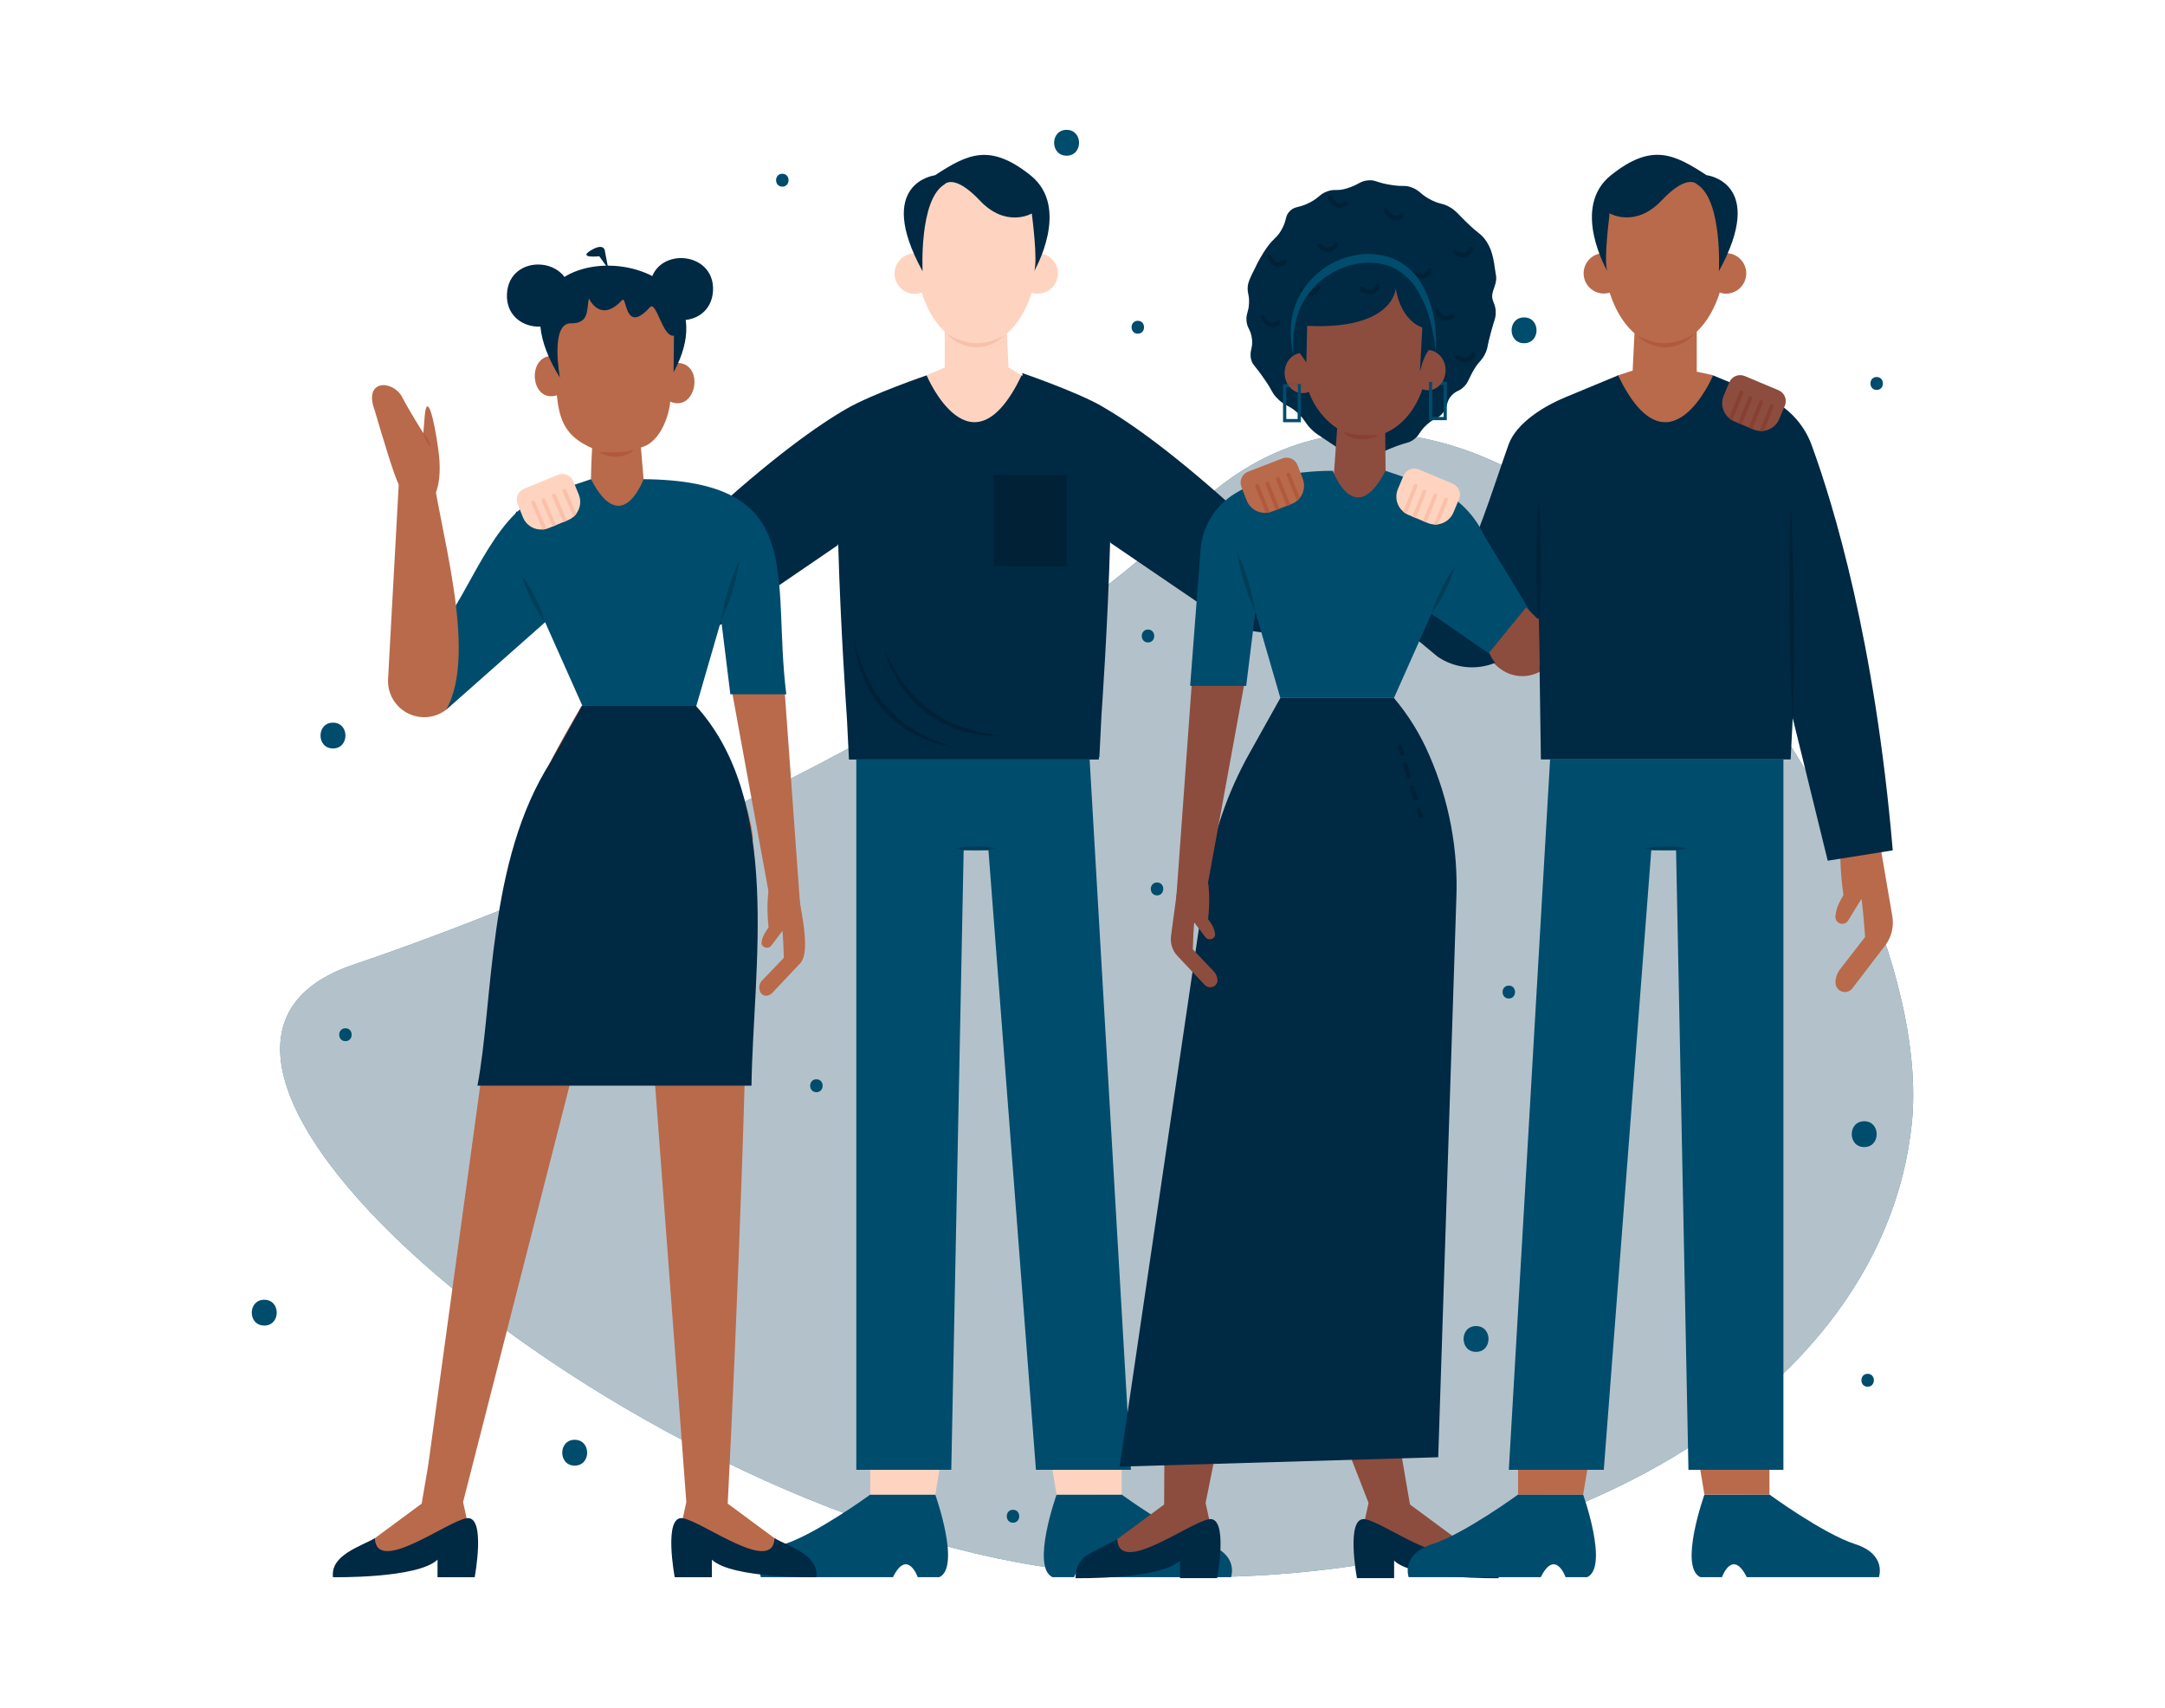
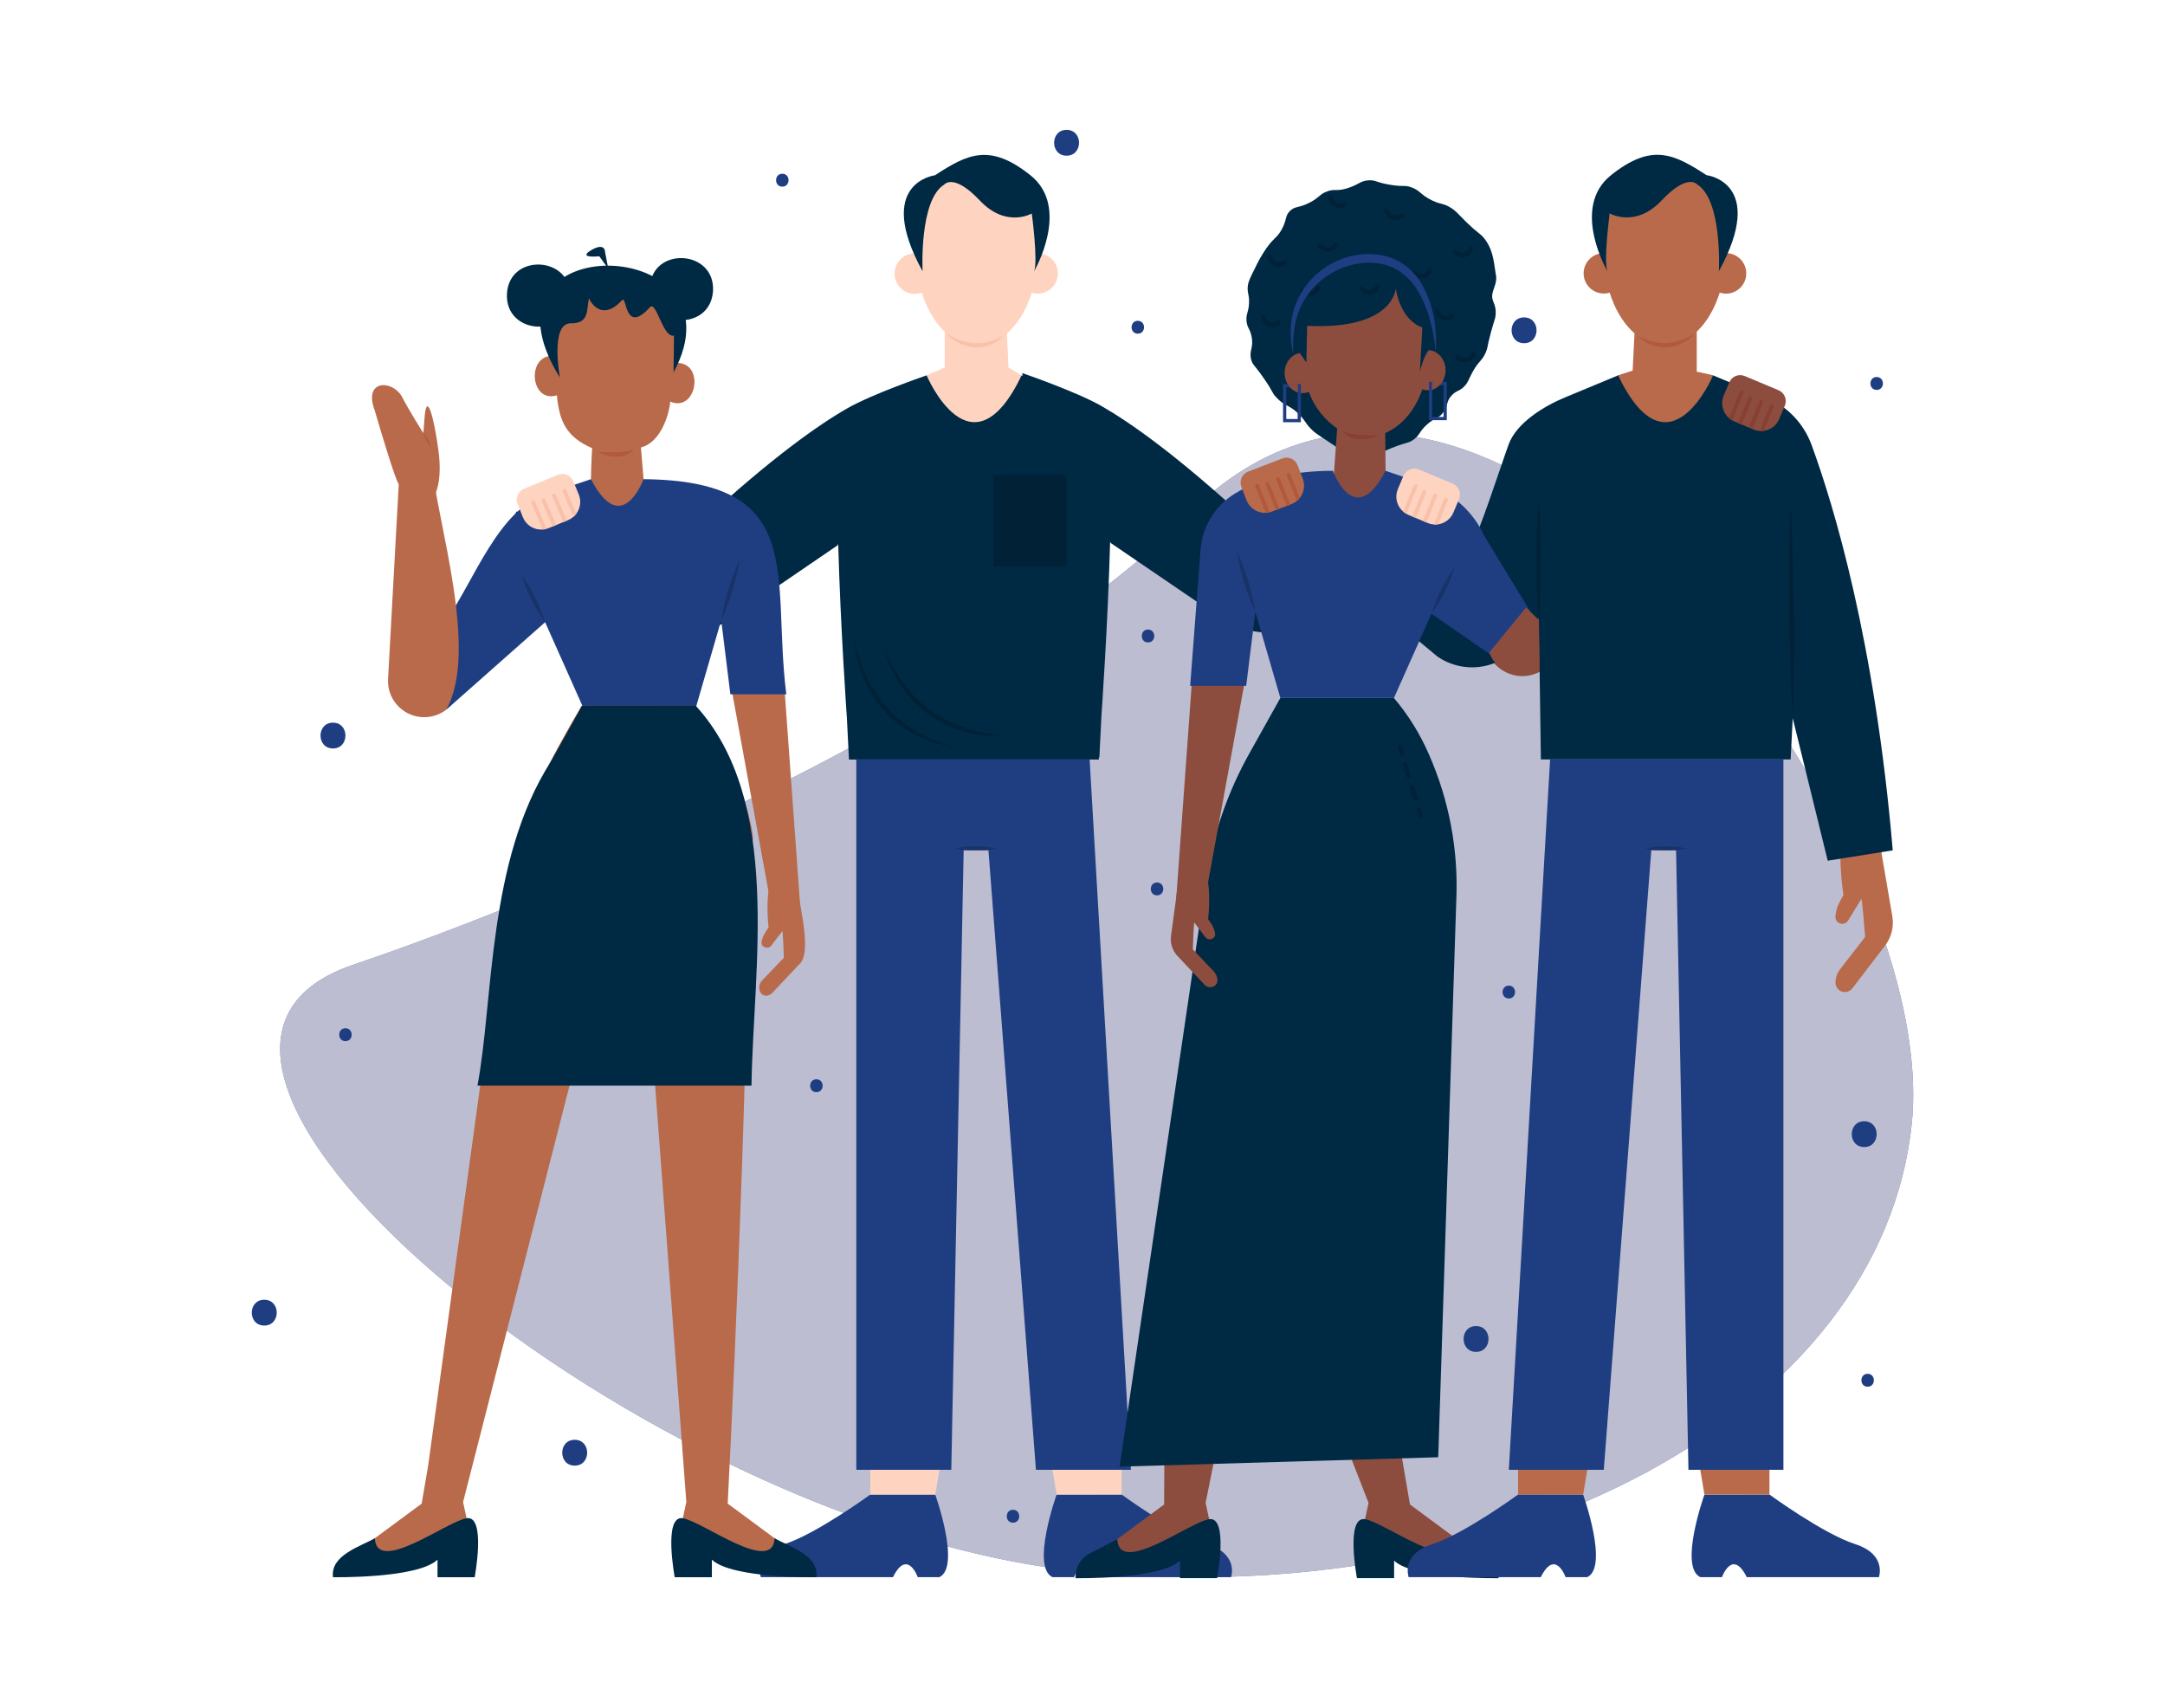
<svg xmlns="http://www.w3.org/2000/svg" width="865.76" height="682.89" viewBox="0 0 865.76 682.89">
-   <path d="M764.52,449C776.33,332.55,595.46,83.09,474.23,206.53c-63.81,65-219.07,140.55-333.06,179.24-110.84,37.62,118.15,225,290.29,242.46S752.7,565.45,764.52,449Z" fill="#004c6d" />
+   <path d="M764.52,449C776.33,332.55,595.46,83.09,474.23,206.53c-63.81,65-219.07,140.55-333.06,179.24-110.84,37.62,118.15,225,290.29,242.46S752.7,565.45,764.52,449Z" fill="#1F3E82" />
  <path d="M764.52,449C776.33,332.55,595.46,83.09,474.23,206.53c-63.81,65-219.07,140.55-333.06,179.24-110.84,37.62,118.15,225,290.29,242.46S752.7,565.45,764.52,449Z" fill="#fff4f2" opacity="0.7" />
-   <path d="M194.45,535.85c6.64,0,6.65-10.32,0-10.32s-6.66,10.32,0,10.32Z" fill="#004c6d" />
-   <path d="M133.16,299.26c6.64,0,6.65-10.32,0-10.32s-6.66,10.32,0,10.32Z" fill="#004c6d" />
-   <path d="M237.9,150.24c6.64,0,6.65-10.33,0-10.33s-6.65,10.33,0,10.33Z" fill="#004c6d" />
-   <path d="M237.9,150.24c6.64,0,6.65-10.33,0-10.33s-6.65,10.33,0,10.33Z" fill="#004c6d" />
-   <path d="M105.68,530c6.64,0,6.66-10.32,0-10.32S99,530,105.68,530Z" fill="#004c6d" />
-   <path d="M426.52,62.25c6.64,0,6.65-10.33,0-10.33s-6.66,10.33,0,10.33Z" fill="#004c6d" />
-   <path d="M360.52,458.63c6.64,0,6.65-10.32,0-10.32s-6.66,10.32,0,10.32Z" fill="#004c6d" />
-   <path d="M184,258c6.64,0,6.65-10.32,0-10.32S177.37,258,184,258Z" fill="#004c6d" />
-   <path d="M229.82,586c6.64,0,6.65-10.33,0-10.33s-6.66,10.33,0,10.33Z" fill="#004c6d" />
-   <path d="M590.26,540.52c6.64,0,6.65-10.32,0-10.32s-6.65,10.32,0,10.32Z" fill="#004c6d" />
-   <path d="M609.46,137.23c6.65,0,6.66-10.32,0-10.32s-6.65,10.32,0,10.32Z" fill="#004c6d" />
-   <path d="M745.48,458.63c6.64,0,6.65-10.32,0-10.32s-6.65,10.32,0,10.32Z" fill="#004c6d" />
-   <path d="M213.74,462.06c3.32,0,3.32-5.16,0-5.16s-3.33,5.16,0,5.16Z" fill="#004c6d" />
-   <path d="M542.57,84.92c3.32,0,3.33-5.16,0-5.16s-3.32,5.16,0,5.16Z" fill="#004c6d" />
-   <path d="M459.08,256.87c3.32,0,3.32-5.16,0-5.16s-3.33,5.16,0,5.16Z" fill="#004c6d" />
-   <path d="M501.7,473.2c3.32,0,3.33-5.16,0-5.16s-3.33,5.16,0,5.16Z" fill="#004c6d" />
-   <path d="M405.09,608.82c3.32,0,3.33-5.16,0-5.16s-3.32,5.16,0,5.16Z" fill="#004c6d" />
-   <path d="M700.49,605.11c3.32,0,3.32-5.16,0-5.16s-3.33,5.16,0,5.16Z" fill="#004c6d" />
-   <path d="M462.69,358c3.32,0,3.32-5.16,0-5.16s-3.33,5.16,0,5.16Z" fill="#004c6d" />
-   <path d="M312.84,74.63c3.32,0,3.33-5.16,0-5.16s-3.33,5.16,0,5.16Z" fill="#004c6d" />
-   <path d="M138.14,416.29c3.32,0,3.33-5.16,0-5.16s-3.32,5.16,0,5.16Z" fill="#004c6d" />
-   <path d="M455,133.42c3.32,0,3.32-5.16,0-5.16s-3.33,5.16,0,5.16Z" fill="#004c6d" />
-   <path d="M750.46,155.9c3.33,0,3.33-5.16,0-5.16s-3.32,5.16,0,5.16Z" fill="#004c6d" />
-   <path d="M326.47,436.69c3.32,0,3.33-5.16,0-5.16s-3.32,5.16,0,5.16Z" fill="#004c6d" />
-   <path d="M603.36,399.23c3.32,0,3.32-5.16,0-5.16s-3.33,5.16,0,5.16Z" fill="#004c6d" />
-   <path d="M653.12,77.27c3.32,0,3.33-5.16,0-5.16s-3.32,5.16,0,5.16Z" fill="#004c6d" />
-   <path d="M746.85,554.45c3.32,0,3.32-5.16,0-5.16s-3.33,5.16,0,5.16Z" fill="#004c6d" />
+   <path d="M194.45,535.85c6.64,0,6.65-10.32,0-10.32s-6.66,10.32,0,10.32Z" fill="#1F3E82" />
+   <path d="M133.16,299.26c6.64,0,6.65-10.32,0-10.32s-6.66,10.32,0,10.32Z" fill="#1F3E82" />
+   <path d="M237.9,150.24c6.64,0,6.65-10.33,0-10.33s-6.65,10.33,0,10.33Z" fill="#1F3E82" />
+   <path d="M237.9,150.24c6.64,0,6.65-10.33,0-10.33s-6.65,10.33,0,10.33Z" fill="#1F3E82" />
+   <path d="M105.68,530c6.64,0,6.66-10.32,0-10.32S99,530,105.68,530Z" fill="#1F3E82" />
+   <path d="M426.52,62.25c6.64,0,6.65-10.33,0-10.33s-6.66,10.33,0,10.33Z" fill="#1F3E82" />
+   <path d="M360.52,458.63c6.64,0,6.65-10.32,0-10.32s-6.66,10.32,0,10.32Z" fill="#1F3E82" />
+   <path d="M184,258c6.64,0,6.65-10.32,0-10.32S177.37,258,184,258Z" fill="#1F3E82" />
+   <path d="M229.82,586c6.64,0,6.65-10.33,0-10.33s-6.66,10.33,0,10.33Z" fill="#1F3E82" />
+   <path d="M590.26,540.52c6.64,0,6.65-10.32,0-10.32s-6.65,10.32,0,10.32Z" fill="#1F3E82" />
+   <path d="M609.46,137.23c6.65,0,6.66-10.32,0-10.32s-6.65,10.32,0,10.32Z" fill="#1F3E82" />
+   <path d="M745.48,458.63c6.64,0,6.65-10.32,0-10.32s-6.65,10.32,0,10.32Z" fill="#1F3E82" />
+   <path d="M213.74,462.06c3.32,0,3.32-5.16,0-5.16s-3.33,5.16,0,5.16Z" fill="#1F3E82" />
+   <path d="M542.57,84.92c3.32,0,3.33-5.16,0-5.16s-3.32,5.16,0,5.16Z" fill="#1F3E82" />
+   <path d="M459.08,256.87c3.32,0,3.32-5.16,0-5.16s-3.33,5.16,0,5.16Z" fill="#1F3E82" />
+   <path d="M501.7,473.2c3.32,0,3.33-5.16,0-5.16s-3.33,5.16,0,5.16Z" fill="#1F3E82" />
+   <path d="M405.09,608.82c3.32,0,3.33-5.16,0-5.16s-3.32,5.16,0,5.16Z" fill="#1F3E82" />
+   <path d="M700.49,605.11c3.32,0,3.32-5.16,0-5.16s-3.33,5.16,0,5.16Z" fill="#1F3E82" />
+   <path d="M462.69,358c3.32,0,3.32-5.16,0-5.16s-3.33,5.16,0,5.16Z" fill="#1F3E82" />
+   <path d="M312.84,74.63c3.32,0,3.33-5.16,0-5.16s-3.33,5.16,0,5.16Z" fill="#1F3E82" />
+   <path d="M138.14,416.29c3.32,0,3.33-5.16,0-5.16s-3.32,5.16,0,5.16Z" fill="#1F3E82" />
+   <path d="M455,133.42c3.32,0,3.32-5.16,0-5.16s-3.33,5.16,0,5.16Z" fill="#1F3E82" />
+   <path d="M750.46,155.9c3.33,0,3.33-5.16,0-5.16s-3.32,5.16,0,5.16Z" fill="#1F3E82" />
+   <path d="M326.47,436.69c3.32,0,3.33-5.16,0-5.16s-3.32,5.16,0,5.16Z" fill="#1F3E82" />
+   <path d="M603.36,399.23c3.32,0,3.32-5.16,0-5.16s-3.33,5.16,0,5.16Z" fill="#1F3E82" />
+   <path d="M653.12,77.27c3.32,0,3.33-5.16,0-5.16s-3.32,5.16,0,5.16Z" fill="#1F3E82" />
+   <path d="M746.85,554.45c3.32,0,3.32-5.16,0-5.16s-3.33,5.16,0,5.16Z" fill="#1F3E82" />
  <path d="M377.79,132.64v14.3l-7.29,3.12s2.35,36.16,19.69,26.67,22-25.43,18.29-26.67l-5.2-3.12-.62-13.61Z" fill="#fed4c0" />
  <path d="M572.77,203.62l-58.88,9.07A18,18,0,0,1,499,208.16c-28.35-26.16-47.08-39.25-58.46-45.78h0c-10.2-5.84-31.78-13.22-31.78-13.22l.22,1.1-.44-.18c-20.23,42.11-38,0-38,0s-21.58,7.37-31.78,13.22h0c-11.38,6.53-30.11,19.61-58.46,45.78a18,18,0,0,1-14.91,4.52l-58.88-9.06-11.76,29.93,68,18.17a34.91,34.91,0,0,0,28.65-4.87L335,218l.19-.64c.9,33.36,3.48,69.81,3.48,69.81l.82,16.51h99.91l.05-.92h.18l.82-16.51s2.58-36.45,3.48-69.81l.19.64,43.76,29.81a34.91,34.91,0,0,0,28.65,4.87l68-18.17Z" fill="#002944" />
  <path d="M415,101.25c0-20.41-10.9-36.95-24.36-36.95s-24.36,16.54-24.36,37h-.15A8.1,8.1,0,1,0,368.6,117c3.9,12.51,12.27,21.19,22,21.19s18.08-8.66,22-21.14A8.08,8.08,0,1,0,415,101.25Z" fill="#fed4c0" />
  <path d="M368.93,108.47S367.48,80,377.6,73.79c0,0,3.71-4.75,14.24,6.4s20.76,5.17,20.76,5.17,2.57,19.19.92,23.11c0,0,14.86-25.39-1.45-38.39s-25.18-8.47-38.19,0C373.88,70.08,349.52,73,368.93,108.47Z" fill="#002944" />
  <path d="M378.64,133.42A23.68,23.68,0,0,0,390,137.19a17.78,17.78,0,0,0,5.87-.71,24.52,24.52,0,0,0,2.88-1c1-.38,1.84-.9,2.84-1.29a22.84,22.84,0,0,1-2.44,2,16.46,16.46,0,0,1-2.84,1.52,14.6,14.6,0,0,1-6.38,1.16,15.85,15.85,0,0,1-6.29-1.6A15.12,15.12,0,0,1,378.64,133.42Z" fill="#f9c0aa" />
-   <polygon points="342.43 303.64 342.43 587.68 380.41 587.68 385.36 339.97 395.27 339.97 414.26 587.68 452.24 587.68 435.73 303.64 342.43 303.64" fill="#004c6d" />
-   <path d="M422.52,597.59s-10.32,28.9-1.65,33h8.67s4.12-11.56,9.9,0h52.85s3.3-9.08-9.5-13.21-34.26-19.82-34.26-19.82Z" fill="#004c6d" />
+   <polygon points="342.43 303.64 342.43 587.68 380.41 587.68 385.36 339.97 395.27 339.97 414.26 587.68 452.24 587.68 435.73 303.64 342.43 303.64" fill="#1F3E82" />
+   <path d="M422.52,597.59s-10.32,28.9-1.65,33h8.67s4.12-11.56,9.9,0h52.85s3.3-9.08-9.5-13.21-34.26-19.82-34.26-19.82Z" fill="#1F3E82" />
  <polygon points="420.87 587.68 422.52 597.59 448.53 597.59 448.53 587.68 420.87 587.68" fill="#fed4c0" />
-   <path d="M374,597.59s10.32,28.9,1.65,33H367s-4.13-11.56-9.91,0H304.25s-3.3-9.08,9.49-13.21S348,597.59,348,597.59Z" fill="#004c6d" />
+   <path d="M374,597.59s10.32,28.9,1.65,33H367s-4.13-11.56-9.91,0H304.25s-3.3-9.08,9.49-13.21S348,597.59,348,597.59Z" fill="#1F3E82" />
  <polygon points="375.67 587.68 374.02 597.59 348.01 597.59 348.01 587.68 375.67 587.68" fill="#fed4c0" />
  <g opacity="0.2">
    <path d="M398.69,339.27a37,37,0,0,1-8.41.85,36.39,36.39,0,0,1-8.41-.85,35.87,35.87,0,0,1,8.41-.86A36.4,36.4,0,0,1,398.69,339.27Z" />
  </g>
  <g opacity="0.2">
    <path d="M341.57,254.29a51,51,0,0,0,1.75,7.76c.35,1.28.82,2.52,1.23,3.77l1.5,3.66a50.52,50.52,0,0,0,8.51,13.16,46.83,46.83,0,0,0,12.12,9.88,49.6,49.6,0,0,0,7.08,3.51c2.43,1.07,5,1.71,7.52,2.67-1.3-.27-2.61-.55-3.91-.86l-2-.45-1-.23-.95-.33a51.58,51.58,0,0,1-7.43-3.15,42.12,42.12,0,0,1-12.77-9.9A44.72,44.72,0,0,1,344.84,270,46,46,0,0,1,341.57,254.29Z" />
  </g>
  <g opacity="0.2">
    <path d="M353.45,258.89a51,51,0,0,0,3.32,7.24c.61,1.17,1.33,2.29,2,3.43l2.24,3.27A50.63,50.63,0,0,0,372,283.94,47,47,0,0,0,386,291.08a50.92,50.92,0,0,0,7.66,2c2.59.54,5.26.63,7.91,1.05-1.34,0-2.67,0-4,0l-2,0-1,0-1-.13a49.89,49.89,0,0,1-7.92-1.53,42.24,42.24,0,0,1-14.55-7,45.16,45.16,0,0,1-11.12-11.74A46.34,46.34,0,0,1,353.45,258.89Z" />
  </g>
  <g opacity="0.2">
    <rect x="397.33" y="189.99" width="29.18" height="36.4" />
  </g>
  <path d="M678.51,132.6v16l6.59,1.44s-1.65,36.13-19,26.63-22.71-25.39-19-26.63l5.78-1.86.74-14.91Z" fill="#b86a4b" />
  <path d="M641.34,101.21c0-20.41,10.9-36.95,24.36-36.95s24.35,16.54,24.35,36.95h.16a8.1,8.1,0,0,1,0,16.2,7.74,7.74,0,0,1-2.51-.44c-3.9,12.51-12.28,21.19-22,21.19s-18.09-8.66-22-21.14a8.08,8.08,0,1,1-2.37-15.81Z" fill="#b86a4b" />
  <path d="M687.37,108.43S688.82,80,678.7,73.75c0,0-3.71-4.75-14.24,6.4s-20.76,5.17-20.76,5.17-2.57,19.19-.92,23.11c0,0-14.86-25.39,1.45-38.39s25.18-8.47,38.19,0C682.42,70,706.77,72.93,687.37,108.43Z" fill="#002944" />
  <path d="M677.66,133.38a15.06,15.06,0,0,1-5,3.89,15.77,15.77,0,0,1-6.28,1.6,14.6,14.6,0,0,1-6.38-1.16,15.8,15.8,0,0,1-2.84-1.52,22.84,22.84,0,0,1-2.44-2c1,.39,1.89.91,2.84,1.29a23.91,23.91,0,0,0,2.88,1,17.75,17.75,0,0,0,5.87.71A23.68,23.68,0,0,0,677.66,133.38Z" fill="#b2593d" />
  <path d="M750.19,328.17l6.53,38.18a15.09,15.09,0,0,1-2.89,11.72l-13.1,17.11a3.72,3.72,0,0,1-3,1.47h0a3.74,3.74,0,0,1-3.74-3.74h0a8.79,8.79,0,0,1,1.86-5.4l10-12.9s-1.33-17.64-1.62-15l-5.21,8.49a2.73,2.73,0,0,1-4.6.06h0a2.75,2.75,0,0,1-.45-1.62,14.39,14.39,0,0,1,1.76-6.06l1.45-2.64s-3.24-19.69.88-29.68Z" fill="#b86a4b" />
  <path d="M663.42,184.2l4.38,14.73-47.75,62.73c-7.41,9.95-21.36,9.47-27.57-3,0,0-.47-9.12.78-11.81,5.58-12.06,11.68-13.57,21.34-21.67Z" fill="#8c4d3e" />
  <path d="M665.14,185.92l4.38,14.73-47.75,62.73c-7.41,9.95-21.36,9.47-27.57-3,0,0-.47-9.12.78-11.81,5.58-12.06,11.68-13.57,21.34-21.67Z" fill="#8c4d3e" />
  <path d="M555,224.46s-.33-6.62-10.64-17-19.53-17.42-14.12-8.65l4.23,6.62s-11-4.12-17.35-7.15a8.72,8.72,0,0,0-10.2,1.81c-2.34,2.59-2.24,5.4,4.37,10.29,9.9,7.32,25.22,18.46,28.19,19.55C540.52,230.32,555,224.46,555,224.46Z" fill="#b86a4b" />
  <path d="M616.57,303.64h99.49l.83-16.51,14,57,26-4.13c-7.15-84-23.75-138.32-32.45-162.08a32.87,32.87,0,0,0-18.32-19.09l-21.07-8.74s-17.75,42.11-38,0l-21.07,8.74c-8.51,3.52-19.53,10.2-22.69,18.86C599.42,188.41,592,212,586.45,222.94a5.51,5.51,0,0,1-8.23,1.87l-31.28-18.66-12,23.24,39.87,33.11a24.45,24.45,0,0,0,33.78-5.94l6.78-9.48.82,56.56h99.5" fill="#002944" />
  <path d="M540.93,208.46a15.21,15.21,0,0,1-3.38-1.19,17.89,17.89,0,0,1-3.07-1.83,7.7,7.7,0,0,1,1.79.37,12.42,12.42,0,0,1,1.66.65A11.64,11.64,0,0,1,540.93,208.46Z" fill="#160b07" />
  <path d="M525.77,206.61a39.12,39.12,0,0,1-4.1-1.6c-1.34-.59-2.64-1.27-3.92-2a37.12,37.12,0,0,1-3.72-2.37,20.36,20.36,0,0,1-3.31-2.91c2.43,1.65,4.93,3.07,7.47,4.5S523.26,205.07,525.77,206.61Z" fill="#160b07" />
  <path d="M519.83,212.58a25.88,25.88,0,0,1-3.83-1.23,32.83,32.83,0,0,1-3.66-1.7,24,24,0,0,1-6.42-4.86c1.14.73,2.25,1.45,3.39,2.12s2.29,1.33,3.46,2Z" fill="#160b07" />
  <path d="M523.09,210a34.93,34.93,0,0,1-4.56-1.54,40.44,40.44,0,0,1-4.36-2.07,27.78,27.78,0,0,1-4-2.67,11.45,11.45,0,0,1-3.19-3.63,16.19,16.19,0,0,0,3.6,3.07c1.32.87,2.67,1.69,4.07,2.44C517.37,207.16,520.23,208.54,523.09,210Z" fill="#160b07" />
  <path d="M560.28,580.85l3.55,20.69,25.55,18.89s-30,10.83-45.2-5.27l3.09-14.24-7.12-18.27Z" fill="#8c4d3e" />
  <path d="M465.63,580.85l-.11,20.69L440,620.43s30,10.83,45.2-5.27l-3.09-14.24,3.68-18.27Z" fill="#8c4d3e" />
  <path d="M512,279.07l-12.52,22.4a148.46,148.46,0,0,0-17.13,49.94l-34.63,235,127.41-3.76,7.23-222.9a130.16,130.16,0,0,0-10.85-57.9,90.65,90.65,0,0,0-14.1-22.78Z" fill="#002944" />
  <path d="M498.46,128.18c.21,2.91,1.32,3,2,6.24,1,4.69-1.1,5.67-.11,9.43.57,2.13,1.3,2,5,7.36,3.86,5.49,3,5.49,5.05,7.69,3.58,3.87,5.2,2.77,9.26,6.94,2.69,2.76,2.38,3.66,5.35,6.38,1.18,1.09,1.67,1.34,6.27,4.41,7.63,5.08,8.1,5.57,9.89,6a17.66,17.66,0,0,0,8.33-.59c3-.77,3.09-1.42,8.16-3.36s5.51-1.45,7.42-2.77c2.87-2,2.26-3.28,5.71-6.31,3.25-2.86,4.16-2,6.07-4.36,2.45-3,1.22-4.65,3.74-7.24,1.91-2,3.05-1.45,5.12-3.69,1.36-1.49,1.45-2.34,2.81-4.94,2.77-5.29,4-4.71,5.66-8.58.89-2.08.32-1.72,2.09-8.18,1.4-5.13,1.66-5,1.8-6.65.4-5-2.08-5.32-1.18-9,.54-2.21,2-4.53,1.19-7.65h0c-.81-5.83-1.41-10.1-4.61-14.05-1.74-2.14-2-1.49-7.31-6.66-3.33-3.28-4-4.36-6.3-5.71-3-1.77-3.5-1-7.22-2.76-4.82-2.34-4.7-4.07-8.57-5.34-2.56-.83-2.58-.07-7.5-.8-6.24-.92-6.45-2.18-9.59-1.87-3.35.33-3.73,1.84-8.58,3.26-4.06,1.19-4.69,0-7.78,1.18s-2.86,2.31-6.73,4.35c-4.58,2.42-5.91,1.34-8.05,3.43s-1.06,3.42-3.4,7.56c-1.92,3.38-2.85,2.89-6,7.29a55.58,55.58,0,0,0-4.69,8.23c-1.7,3.37-2.56,5.1-2.77,6.89-.34,2.89.64,3.2.48,6.82C499.35,124.89,498.25,125.25,498.46,128.18Z" fill="#002944" />
  <path d="M520.73,141.07h.09c.57-16.52,11-29.79,24.21-30.08s24.22,12.47,25.54,28.95h.1c4-.09,7.3,3.44,7.4,7.88s-3.05,8.12-7,8.22a6.77,6.77,0,0,1-2.29-.4c-2.75,8.2-8.13,14.63-14.84,17.49h0l.2,20.45-.9,15-20.57-1.5.42-13,1.62-22.74h.06a30.12,30.12,0,0,1-11.39-14.66,6.47,6.47,0,0,1-2.28.5c-4,.09-7.3-3.44-7.4-7.88S516.74,141.17,520.73,141.07Z" fill="#8c4d3e" />
  <path d="M471.92,347.19l-3.65,27.05a9.84,9.84,0,0,0,2.69,8.1l10.79,11.46a3,3,0,0,0,2.36.91h0a2.78,2.78,0,0,0,2.76-2.78h0a5.79,5.79,0,0,0-1.64-3.71L477,379.59s.37-12.43.7-10.58l4.35,5.74a2.24,2.24,0,0,0,3.57-.15h0a1.73,1.73,0,0,0,.29-1.16,9.46,9.46,0,0,0-1.58-4.17l-1.23-1.79s1.78-13.94-1.79-20.78Z" fill="#8c4d3e" />
  <polygon points="477.69 257.89 470.31 359.99 482.82 354.36 498.75 267.1 477.69 257.89" fill="#8c4d3e" />
-   <path d="M475.93,274.22l4.17-54.48a28.78,28.78,0,0,1,13.71-22.38,54.86,54.86,0,0,1,14.7-6.28A105,105,0,0,1,533,188.24s8.67,23.95,21.05,0L571.17,194a37.82,37.82,0,0,1,22.35,20.21L612,244.6l-14.71,18L572.43,245.4l-15,33.67H512l-10-34.47-3.66,29.62Z" fill="#004c6d" />
+   <path d="M475.93,274.22l4.17-54.48a28.78,28.78,0,0,1,13.71-22.38,54.86,54.86,0,0,1,14.7-6.28A105,105,0,0,1,533,188.24s8.67,23.95,21.05,0L571.17,194a37.82,37.82,0,0,1,22.35,20.21L612,244.6l-14.71,18L572.43,245.4l-15,33.67H512l-10-34.47-3.66,29.62Z" fill="#1F3E82" />
  <path d="M285.13,116.31c-1,16.52-26.12,15.12-25.27-1.41S286,99.78,285.13,116.31Z" fill="#002944" />
  <path d="M228,118.89c-1,16.52-26.12,15.12-25.27-1.41S228.86,102.36,228,118.89Z" fill="#002944" />
  <path d="M271.15,145.09h-.09c0-38.75-45.41-41.25-49.69-2.76-10.85-.78-9.55,19,1.32,15.74,1,10.19,3.57,16.54,14.11,21.13-.56,8-.86,24.29-.35,32.29l20.62-.82.75-13.49-1.52-18.28c8.51-2.15,11.53-14.62,11.7-18.32C278.4,165,281.93,145.68,271.15,145.09Z" fill="#b86a4b" />
  <path d="M239.34,180.76c4.95,0,9.45.46,14.2-.92C249.9,183.48,243.58,183.19,239.34,180.76Z" fill="#b2593d" />
  <path d="M228.27,129.27c7.47.11,6.27-5.45,7.22-10,0,0,4.44,10.26,13.27.74,2-2.17.88,14.19,11.19,2.77,2.62-2.51,5,12.24,9.56,11.43l-.15,14.63c29.93-55.16-83.51-59.2-45.47,2.12C223.89,151,219.85,129.15,228.27,129.27Z" fill="#002944" />
  <path d="M243.25,107.47l-3.6-5s-8.58.92-3.6-2.22,5.93-.6,5.87.33Z" fill="#002944" />
  <path d="M318.45,350.57c-.29,6.39,7.26,30.28,1,35.15l-10.8,11.46c-4.16,3.26-6.94-2.67-3.48-5.59l8.28-8.63s-.37-12.42-.7-10.58l-4.35,5.74c-1.13,1.57-4.05.71-3.86-1.3.17-2.17,1.55-4.22,2.81-6,0,0-1.78-13.94,1.79-20.78Z" fill="#b86a4b" />
  <polygon points="312.69 261.26 320.06 363.36 307.55 357.73 291.62 270.48 312.69 261.26" fill="#b86a4b" />
  <rect x="280.06" y="302.06" width="1.72" height="0.86" transform="translate(-75.46 94.14) rotate(-16.81)" fill="#200100" />
  <path d="M287.56,327.37l-.53-1.73,1.65-.5.52,1.73Zm-1.05-3.46-.52-1.73,1.64-.5.53,1.73Zm-1.05-3.46-.52-1.73,1.64-.5.53,1.73Zm-1-3.46-.52-1.73,1.64-.5.53,1.73Zm-1.05-3.46-.52-1.73,1.65-.5L285,313Zm-1.05-3.46-.52-1.73,1.65-.5.52,1.73Zm-1-3.46-.53-1.73,1.65-.5.52,1.73Z" fill="#200100" />
  <rect x="288.17" y="328.83" width="1.72" height="0.86" transform="matrix(0.96, -0.29, 0.29, 0.96, -83.29, 98.33)" fill="#200100" />
-   <path d="M314.44,277.59c-6-47.66,9-85.38-57.1-86,0,0-8.67,23.94-21,0l-17.09,5.75c-19.71,5.22-30,35.79-40.81,50.6v35.84l39.55-35L233,282.44H278.4l10-34.47,3.66,29.62Z" fill="#004c6d" />
+   <path d="M314.44,277.59c-6-47.66,9-85.38-57.1-86,0,0-8.67,23.94-21,0l-17.09,5.75c-19.71,5.22-30,35.79-40.81,50.6v35.84l39.55-35L233,282.44H278.4l10-34.47,3.66,29.62Z" fill="#1F3E82" />
  <g opacity="0.2">
    <path d="M208.63,230a62.48,62.48,0,0,1,9.31,18.76A62.13,62.13,0,0,1,208.63,230Z" />
  </g>
  <g opacity="0.2">
    <path d="M288.43,248a90.36,90.36,0,0,1,7.31-24.15A90.36,90.36,0,0,1,288.43,248Z" />
  </g>
  <path d="M172.4,184.24l-12.89,8.38-4.32,78.71a14.48,14.48,0,0,0,23.2,12.48C191.69,260.48,174.82,208.87,172.4,184.24Z" fill="#b86a4b" />
  <path d="M173.69,198.18s3.39-5,1.63-18.11-4.55-23.3-5.46-14l-.57,7.11s-5.7-9-8.62-14.69c-3.9-6.71-15.44-6.72-10.84,5.55,3.13,10.71,8.08,27.16,9.63,29.58C160,194.46,173.69,198.18,173.69,198.18Z" fill="#b86a4b" />
  <path d="M172.29,178.89a15.9,15.9,0,0,1-3-5.71A10.79,10.79,0,0,1,172.29,178.89Z" fill="#b2593d" />
  <path d="M291,601.19c3.2-62.22,9.28-205.37,8-266.22,4.63,8,1.16-11.88-6.95-30A90.37,90.37,0,0,0,278,282.16H232.57c-12.86,22.09-26.55,46.66-29.65,72.35L171.21,586.06l-2.59,15.13-25.56,18.89s30,10.84,45.21-5.27l-3.09-14.24L252.33,337.9h2.46l19.66,262.67-3.09,14.24c15.17,16.11,45.21,5.27,45.21,5.27Z" fill="#b86a4b" />
  <path d="M326.47,630.61s-33.75.63-41.8-7v7H269.81s-4.67-24.86,3.24-23.58,36.06,22.76,36.69,8C315.58,618.41,327.58,621.79,326.47,630.61Z" fill="#002944" />
  <path d="M232.76,282.16l-12.52,22.41c-25.42,39.66-22.86,95.58-29.31,129.5l109.58,0c.67-46.92,12.57-113.8-22.34-151.95Z" fill="#002944" />
  <path d="M133.16,630.61s33.75.63,41.8-7v7h14.86s4.67-24.86-3.24-23.58-36.06,22.76-36.69,8C144.05,618.41,132.05,621.79,133.16,630.61Z" fill="#002944" />
  <path d="M551.27,174.06a11.31,11.31,0,0,1-3.54,1.28,15.24,15.24,0,0,1-3.76.28,12.87,12.87,0,0,1-3.73-.79,8.2,8.2,0,0,1-3.14-2.15c1.23.35,2.35.65,3.5.86s2.3.3,3.47.37C546.41,174,548.75,174,551.27,174.06Z" fill="#874032" />
  <g opacity="0.2">
    <path d="M558,88.08a3.47,3.47,0,0,1-1-.14c-2.31-.64-3.41-3.33-3.46-3.45a.85.85,0,0,1,.48-1.11.86.86,0,0,1,1.12.47s.84,2,2.33,2.44a3,3,0,0,0,2.55-.75.85.85,0,0,1,1.2.17.86.86,0,0,1-.17,1.21A5.11,5.11,0,0,1,558,88.08Z" />
  </g>
  <g opacity="0.2">
    <path d="M585,102.89a6.8,6.8,0,0,1-3.82-1.49.86.86,0,0,1,1.1-1.33s1.7,1.39,3.21,1a2.94,2.94,0,0,0,1.89-1.87.87.87,0,0,1,1.14-.42.86.86,0,0,1,.42,1.14,4.56,4.56,0,0,1-3.07,2.83A3.75,3.75,0,0,1,585,102.89Z" />
  </g>
  <g opacity="0.2">
    <path d="M568.58,111.32a6.75,6.75,0,0,1-3.81-1.49.87.87,0,0,1-.11-1.21.86.86,0,0,1,1.21-.11s1.71,1.37,3.21,1a3,3,0,0,0,1.89-1.87.86.86,0,0,1,1.56.72,4.57,4.57,0,0,1-3.08,2.83A3.69,3.69,0,0,1,568.58,111.32Z" />
  </g>
  <path d="M545.19,119a6.75,6.75,0,0,1-3.81-1.49l1.1-1.32s1.7,1.38,3.21,1a3,3,0,0,0,1.89-1.87l1.56.72a4.55,4.55,0,0,1-3.08,2.83A3.69,3.69,0,0,1,545.19,119Z" fill="#560d0d" />
  <g opacity="0.2">
    <path d="M578.18,128.17a3.87,3.87,0,0,1-1.11-.16c-2.29-.71-3.32-3.43-3.36-3.55a.86.86,0,0,1,1.61-.6s.79,2,2.27,2.5a2.93,2.93,0,0,0,2.57-.67.86.86,0,1,1,1,1.4A5.15,5.15,0,0,1,578.18,128.17Z" />
  </g>
  <g opacity="0.2">
    <path d="M535.6,83.09a3.48,3.48,0,0,1-1.11-.17c-2.29-.7-3.33-3.42-3.37-3.54a.85.85,0,0,1,.51-1.1.87.87,0,0,1,1.11.5s.78,2,2.26,2.5a3,3,0,0,0,2.57-.68.86.86,0,0,1,1,1.41A5.14,5.14,0,0,1,535.6,83.09Z" />
  </g>
  <g opacity="0.2">
    <path d="M511.24,106.63a3.78,3.78,0,0,1-1.11-.17c-2.29-.71-3.32-3.43-3.37-3.55a.86.86,0,0,1,1.62-.6s.78,2,2.26,2.51a3,3,0,0,0,2.57-.68.86.86,0,1,1,1,1.4A5.16,5.16,0,0,1,511.24,106.63Z" />
  </g>
  <g opacity="0.2">
    <path d="M508.74,130.78a3.57,3.57,0,0,1-1.11-.17c-2.29-.7-3.32-3.43-3.36-3.54a.86.86,0,0,1,1.61-.6s.79,2.05,2.27,2.5a3,3,0,0,0,2.57-.67.86.86,0,1,1,1,1.4A5.15,5.15,0,0,1,508.74,130.78Z" />
  </g>
  <g opacity="0.2">
    <path d="M531.12,100.72a6.48,6.48,0,0,1-4.07-1.93.86.86,0,0,1,1.24-1.2s1.55,1.54,3.07,1.39a3,3,0,0,0,2.09-1.65.86.86,0,0,1,1.47.89,4.57,4.57,0,0,1-3.37,2.47Z" />
  </g>
  <path d="M568.78,130.91s-8.28-2-10.65-15.54c0,0-.72,16.59-35.41,14.91l-.32,14.63-8-11.35s8-30.52,35.36-27.42a26.45,26.45,0,0,1,12.09,5,38.58,38.58,0,0,1,15.75,27l.36,2.93s-5.92-9.48-10.15,7.5Z" fill="#002944" />
  <g opacity="0.2">
    <path d="M523.85,118.27a6.71,6.71,0,0,1-3.81-1.49.86.86,0,0,1,1.1-1.32s1.7,1.39,3.21,1a3,3,0,0,0,1.89-1.87.86.86,0,0,1,1.56.72,4.57,4.57,0,0,1-3.08,2.83A3.69,3.69,0,0,1,523.85,118.27Z" />
  </g>
  <g opacity="0.2">
    <path d="M547.74,117.73a6.8,6.8,0,0,1-3.82-1.49.87.87,0,0,1-.11-1.21.86.86,0,0,1,1.21-.12s1.72,1.38,3.21,1a3,3,0,0,0,1.89-1.87.86.86,0,0,1,1.56.72,4.56,4.56,0,0,1-3.07,2.83A3.81,3.81,0,0,1,547.74,117.73Z" />
  </g>
  <g opacity="0.2">
    <path d="M585.91,144.93a6.76,6.76,0,0,1-3.82-1.49.86.86,0,0,1,1.1-1.32s1.7,1.37,3.21,1a3,3,0,0,0,1.89-1.87.86.86,0,0,1,1.14-.42.85.85,0,0,1,.42,1.14,4.56,4.56,0,0,1-3.07,2.83A4.43,4.43,0,0,1,585.91,144.93Z" />
  </g>
-   <path d="M574.16,140.85a73.48,73.48,0,0,0-2.41-13.17,44.76,44.76,0,0,0-5.17-12,22.78,22.78,0,0,0-9.15-8.48,23.08,23.08,0,0,0-12.23-2.05,30.72,30.72,0,0,0-21.73,12,30,30,0,0,0-5.4,11.72,44.05,44.05,0,0,0-.79,13.25,37.38,37.38,0,0,1-.88-13.56,30.1,30.1,0,0,1,4.88-13,32,32,0,0,1,23.64-13.92,29.93,29.93,0,0,1,7.13.32,22.26,22.26,0,0,1,6.85,2.26,24.62,24.62,0,0,1,10,10,41.94,41.94,0,0,1,4.52,13A55.09,55.09,0,0,1,574.16,140.85Z" fill="#004c6d" />
+   <path d="M574.16,140.85a73.48,73.48,0,0,0-2.41-13.17,44.76,44.76,0,0,0-5.17-12,22.78,22.78,0,0,0-9.15-8.48,23.08,23.08,0,0,0-12.23-2.05,30.72,30.72,0,0,0-21.73,12,30,30,0,0,0-5.4,11.72,44.05,44.05,0,0,0-.79,13.25,37.38,37.38,0,0,1-.88-13.56,30.1,30.1,0,0,1,4.88-13,32,32,0,0,1,23.64-13.92,29.93,29.93,0,0,1,7.13.32,22.26,22.26,0,0,1,6.85,2.26,24.62,24.62,0,0,1,10,10,41.94,41.94,0,0,1,4.52,13A55.09,55.09,0,0,1,574.16,140.85Z" fill="#1F3E82" />
  <path d="M599.29,631s-33.75.64-41.8-7v7H542.63s-4.67-24.86,3.24-23.58,36.06,22.76,36.69,8l11,5.69a10.46,10.46,0,0,1,5.69,9.32Z" fill="#002944" />
  <path d="M430.06,631s33.75.64,41.8-7v7h14.86s4.67-24.86-3.24-23.58-36.05,22.76-36.69,8l-11,5.69a10.48,10.48,0,0,0-5.69,9.32Z" fill="#002944" />
  <g opacity="0.2">
    <path d="M560.54,302a.85.85,0,0,1-.82-.61L559,299a.86.86,0,1,1,1.64-.5l.75,2.47a.87.87,0,0,1-.57,1.08A1.07,1.07,0,0,1,560.54,302Z" />
    <path d="M566,320.16a.85.85,0,0,1-.82-.61L563.84,315a.86.86,0,1,1,1.64-.5l1.38,4.53a.86.86,0,0,1-.58,1.07A.73.73,0,0,1,566,320.16Zm-2.74-9.06a.88.88,0,0,1-.83-.61L561.09,306a.86.86,0,1,1,1.64-.51l1.38,4.54a.86.86,0,0,1-.57,1.07A.77.77,0,0,1,563.29,311.1Z" />
    <path d="M568.15,327.16a.85.85,0,0,1-.82-.61l-.75-2.47a.86.86,0,0,1,1.65-.5l.75,2.47a.85.85,0,0,1-.58,1.07A.69.69,0,0,1,568.15,327.16Z" />
  </g>
  <g opacity="0.2">
    <path d="M581.74,226.64a64,64,0,0,1-9.31,18.76,64.61,64.61,0,0,1,9.31-18.76Z" />
  </g>
  <g opacity="0.2">
    <path d="M501.94,244.6a92.82,92.82,0,0,1-7.31-24.16,81.38,81.38,0,0,1,4.48,11.83A82.6,82.6,0,0,1,501.94,244.6Z" />
  </g>
-   <polygon points="713.17 303.64 713.17 587.68 675.19 587.68 670.24 339.97 660.33 339.97 641.34 587.68 603.36 587.68 619.87 303.64 713.17 303.64" fill="#004c6d" />
+   <polygon points="713.17 303.64 713.17 587.68 675.19 587.68 670.24 339.97 660.33 339.97 641.34 587.68 603.36 587.68 619.87 303.64 713.17 303.64" fill="#1F3E82" />
  <g opacity="0.2">
    <path d="M615.33,200.43c.35,3.89.52,7.77.66,11.66s.18,7.78.2,11.66,0,7.78-.2,11.67l-.24,5.83c-.14,1.94-.23,3.89-.42,5.83-.2-1.94-.28-3.89-.42-5.83l-.24-5.83c-.16-3.89-.18-7.78-.2-11.67s0-7.77.2-11.66S615,204.32,615.33,200.43Z" />
  </g>
  <g opacity="0.2">
    <path d="M716.06,202.49c.43,7,.66,14.1.87,21.15s.26,14.11.41,21.16.07,14.11,0,21.16l-.13,10.58c-.11,3.53-.16,7.06-.32,10.59-.23-3.53-.35-7.05-.53-10.58L716,266c-.2-7.06-.27-14.11-.4-21.16s-.08-14.11,0-21.16S715.78,209.55,716.06,202.49Z" />
  </g>
-   <path d="M633.08,597.59s10.32,28.9,1.65,33h-8.67s-4.13-11.56-9.91,0H563.31s-3.3-9.08,9.49-13.21,34.27-19.82,34.27-19.82Z" fill="#004c6d" />
+   <path d="M633.08,597.59s10.32,28.9,1.65,33h-8.67s-4.13-11.56-9.91,0H563.31s-3.3-9.08,9.49-13.21,34.27-19.82,34.27-19.82Z" fill="#1F3E82" />
  <polygon points="634.73 587.68 633.08 597.59 607.07 597.59 607.07 587.68 634.73 587.68" fill="#b86a4b" />
-   <path d="M681.58,597.59s-10.32,28.9-1.65,33h8.67s4.13-11.56,9.91,0h52.84s3.3-9.08-9.5-13.21-34.26-19.82-34.26-19.82Z" fill="#004c6d" />
+   <path d="M681.58,597.59s-10.32,28.9-1.65,33h8.67s4.13-11.56,9.91,0h52.84s3.3-9.08-9.5-13.21-34.26-19.82-34.26-19.82Z" fill="#1F3E82" />
  <polygon points="679.93 587.68 681.58 597.59 707.59 597.59 707.59 587.68 679.93 587.68" fill="#b86a4b" />
  <g opacity="0.2">
    <path d="M657.94,339.27a36.4,36.4,0,0,1,8.41-.86,35.87,35.87,0,0,1,8.41.86,36.39,36.39,0,0,1-8.41.85A37,37,0,0,1,657.94,339.27Z" />
  </g>
  <path d="M610.26,242.88l5.07,5,.27,18s-15.17,8.28-20.05-5Z" fill="#8c4d3e" />
-   <path d="M520.2,168.82h-7.12V153.54h7.12Zm-5.83-1.29h4.54v-12.7h-4.54Z" fill="#004c6d" />
-   <path d="M578.56,168h-7.12V152.68h7.12Zm-5.83-1.29h4.54V154h-4.54Z" fill="#004c6d" />
+   <path d="M520.2,168.82h-7.12V153.54h7.12Zm-5.83-1.29h4.54v-12.7h-4.54Z" fill="#1F3E82" />
+   <path d="M578.56,168h-7.12V152.68h7.12Zm-5.83-1.29h4.54V154h-4.54Z" fill="#1F3E82" />
  <path d="M572.72,154v-1.8h4.34a8.32,8.32,0,0,1-4.34,3.62Z" fill="#8c4d3e" />
  <path d="M519,156.86V153.5h-4.09A7.72,7.72,0,0,0,519,156.86Z" fill="#8c4d3e" />
  <path d="M229.25,192.39l2.19,5.32a7.83,7.83,0,0,1-1,7.69,6.94,6.94,0,0,1-1.17,1.25,7.5,7.5,0,0,1-2.15,1.32l-7.73,3.19a5.13,5.13,0,0,1-.84.27,5.36,5.36,0,0,1-1.58.28,7.8,7.8,0,0,1-7.84-4.83L207,201.56a4.72,4.72,0,0,1,2.57-6.16l13.55-5.57A4.72,4.72,0,0,1,229.25,192.39Z" fill="#fed4c0" />
  <path d="M230.48,205.4a6.94,6.94,0,0,1-1.17,1.25L225,196.53a.78.78,0,0,1,1.44-.61Z" fill="#f9c0aa" />
  <path d="M226.7,208.17l-1.45.59-4.45-10.39a.79.79,0,0,1,1.45-.61Z" fill="#f9c0aa" />
  <path d="M222.43,209.92l-1.46.6-4.33-10.15a.78.78,0,0,1,.41-1h0a.79.79,0,0,1,1,.41Z" fill="#f9c0aa" />
  <path d="M218.59,211.43a5.36,5.36,0,0,1-1.58.28l-4.45-10.44a.79.79,0,0,1,.4-1,.77.77,0,0,1,1,.42Z" fill="#f9c0aa" />
  <path d="M583.44,199.59l-2.23,5.31a7.86,7.86,0,0,1-6.13,4.74,7.53,7.53,0,0,1-1.71.05,7.63,7.63,0,0,1-2.45-.59l-7.71-3.23a8.39,8.39,0,0,1-2.1-1.33,7.81,7.81,0,0,1-2.11-9l2.23-5.31a4.72,4.72,0,0,1,6.17-2.52l13.51,5.67A4.72,4.72,0,0,1,583.44,199.59Z" fill="#fed4c0" />
  <path d="M575.08,209.64a7.53,7.53,0,0,1-1.71.05l4.13-10.2a.78.78,0,0,1,1.45.59Z" fill="#f9c0aa" />
  <path d="M570.46,208.91,569,208.3l4.23-10.48a.78.78,0,0,1,1-.42.76.76,0,0,1,.43,1Z" fill="#f9c0aa" />
  <path d="M566.19,207.12l-1.45-.61,4.15-10.23a.74.74,0,0,1,1-.42h0a.8.8,0,0,1,.43,1Z" fill="#f9c0aa" />
  <path d="M562.42,205.47a5.86,5.86,0,0,1-1.31-.93L565.37,194a.79.79,0,0,1,1-.44.77.77,0,0,1,.43,1Z" fill="#f9c0aa" />
  <path d="M713.74,162.22l-2.23,5.3a7.84,7.84,0,0,1-6.13,4.74,6.53,6.53,0,0,1-1.71.05,7.61,7.61,0,0,1-2.45-.58l-7.71-3.24a4.18,4.18,0,0,1-.79-.4,5.52,5.52,0,0,1-1.31-.92,7.82,7.82,0,0,1-2.11-9l2.23-5.3a4.72,4.72,0,0,1,6.17-2.52l13.51,5.67A4.72,4.72,0,0,1,713.74,162.22Z" fill="#8c4d3e" />
  <path d="M705.38,172.26a6.53,6.53,0,0,1-1.71.05l4.13-10.2a.77.77,0,0,1,1-.42.78.78,0,0,1,.44,1Z" fill="#874032" />
  <path d="M700.76,171.53l-1.45-.6,4.23-10.49a.79.79,0,0,1,1-.42.78.78,0,0,1,.42,1Z" fill="#874032" />
  <path d="M696.49,169.75l-1.44-.61,4.14-10.23a.76.76,0,0,1,1-.43h0a.78.78,0,0,1,.43,1Z" fill="#874032" />
  <path d="M692.72,168.09a5.52,5.52,0,0,1-1.31-.92l4.26-10.52a.79.79,0,0,1,1-.44.76.76,0,0,1,.43,1Z" fill="#874032" />
  <path d="M518.88,186l2.07,5.37a7.84,7.84,0,0,1-1.13,7.66,6.93,6.93,0,0,1-1.2,1.22,7.62,7.62,0,0,1-2.17,1.28l-7.81,3a5.05,5.05,0,0,1-.84.25,5.8,5.8,0,0,1-1.59.25,7.81,7.81,0,0,1-7.73-5l-2.07-5.37a4.71,4.71,0,0,1,2.71-6.09l13.67-5.27A4.71,4.71,0,0,1,518.88,186Z" fill="#b86a4b" />
  <path d="M519.82,199.07a6.93,6.93,0,0,1-1.2,1.22l-4.09-10.21a.78.78,0,0,1,.43-1,.79.79,0,0,1,1,.43Z" fill="#b2593d" />
  <path d="M516,201.75l-1.47.57-4.21-10.49a.79.79,0,0,1,.45-1,.77.77,0,0,1,1,.44Z" fill="#b2593d" />
  <path d="M511.67,203.41l-1.47.57-4.1-10.25a.76.76,0,0,1,.43-1h0a.79.79,0,0,1,1,.43Z" fill="#b2593d" />
  <path d="M507.8,204.83a5.8,5.8,0,0,1-1.59.25L502,194.54a.8.8,0,0,1,.43-1,.78.78,0,0,1,1,.45Z" fill="#b2593d" />
</svg>
